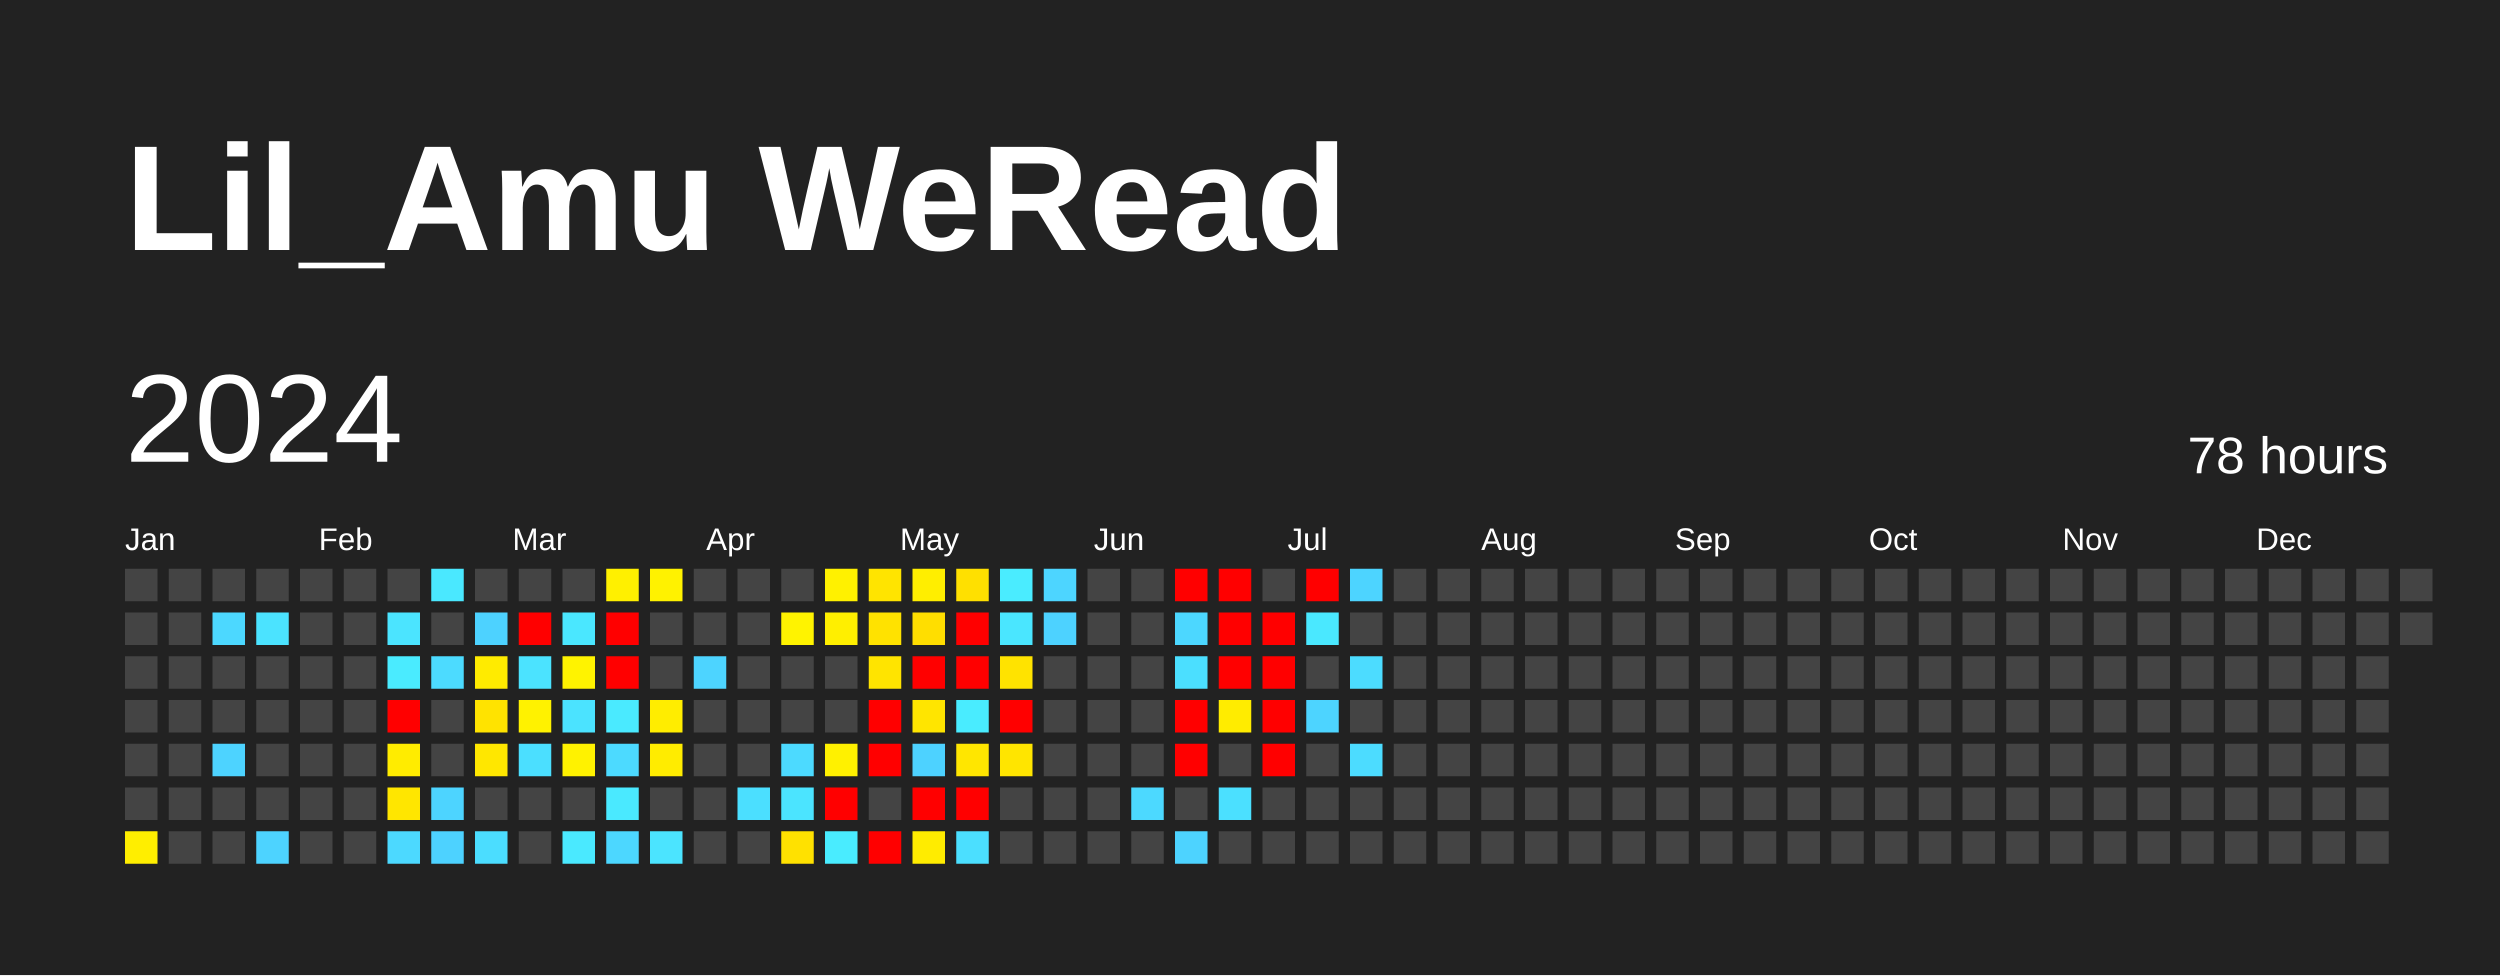
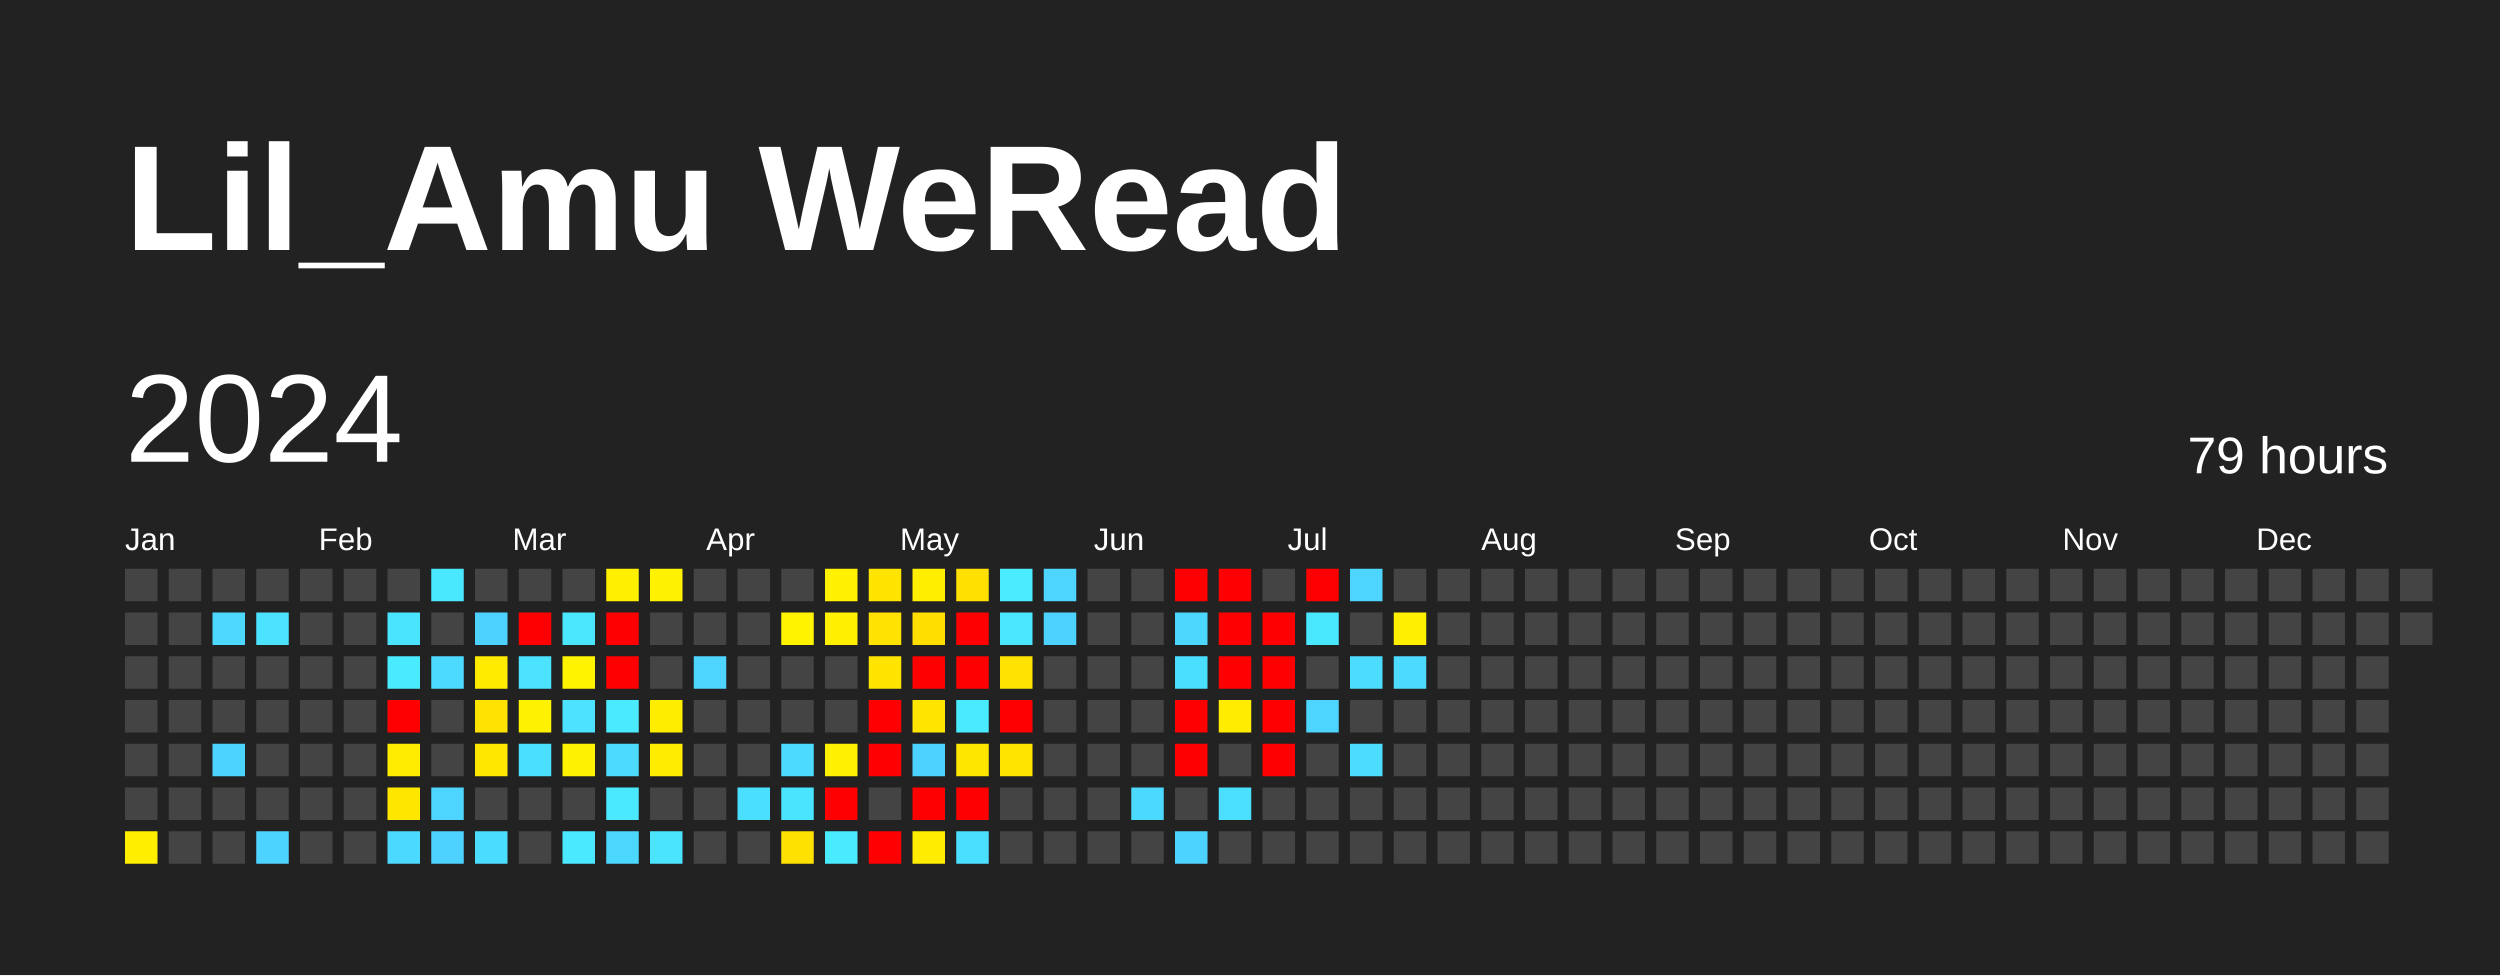
<svg xmlns="http://www.w3.org/2000/svg" baseProfile="full" height="78mm" version="1.1" viewBox="0,0,200,78" width="200mm">
  <defs />
  <rect fill="#222222" height="78" width="200" x="0" y="0" />
  <text fill="#FFFFFF" style="font-size:12px; font-family:Arial; font-weight:bold;" x="10" y="20">Lil_Amu WeRead</text>
  <text dominant-baseline="hanging" fill="#FFFFFF" style="font-size:10.0px; font-family:Arial;" x="10" y="30">2024</text>
-   <text dominant-baseline="hanging" fill="#FFFFFF" style="font-size:4.125px; font-family:Arial;" x="175" y="35">78 hours</text>
+   <text dominant-baseline="hanging" fill="#FFFFFF" style="font-size:4.125px; font-family:Arial;" x="175" y="35">79 hours</text>
  <text fill="#FFFFFF" style="font-size:2.5px; font-family:Arial" x="10.0" y="44">Jan</text>
  <text fill="#FFFFFF" style="font-size:2.5px; font-family:Arial" x="25.5" y="44">Feb</text>
  <text fill="#FFFFFF" style="font-size:2.5px; font-family:Arial" x="41.0" y="44">Mar</text>
  <text fill="#FFFFFF" style="font-size:2.5px; font-family:Arial" x="56.5" y="44">Apr</text>
  <text fill="#FFFFFF" style="font-size:2.5px; font-family:Arial" x="72.0" y="44">May</text>
  <text fill="#FFFFFF" style="font-size:2.5px; font-family:Arial" x="87.5" y="44">Jun</text>
  <text fill="#FFFFFF" style="font-size:2.5px; font-family:Arial" x="103.0" y="44">Jul</text>
  <text fill="#FFFFFF" style="font-size:2.5px; font-family:Arial" x="118.5" y="44">Aug</text>
  <text fill="#FFFFFF" style="font-size:2.5px; font-family:Arial" x="134.0" y="44">Sep</text>
  <text fill="#FFFFFF" style="font-size:2.5px; font-family:Arial" x="149.5" y="44">Oct</text>
  <text fill="#FFFFFF" style="font-size:2.5px; font-family:Arial" x="165.0" y="44">Nov</text>
  <text fill="#FFFFFF" style="font-size:2.5px; font-family:Arial" x="180.5" y="44">Dec</text>
  <rect fill="#444444" height="2.6" width="2.6" x="10.0" y="45.5" />
  <rect fill="#444444" height="2.6" width="2.6" x="10.0" y="49.0" />
  <rect fill="#444444" height="2.6" width="2.6" x="10.0" y="52.5" />
  <rect fill="#444444" height="2.6" width="2.6" x="10.0" y="56.0" />
  <rect fill="#444444" height="2.6" width="2.6" x="10.0" y="59.5" />
  <rect fill="#444444" height="2.6" width="2.6" x="10.0" y="63.0" />
  <rect fill="#ffee00" height="2.6" width="2.6" x="10.0" y="66.5" />
  <rect fill="#444444" height="2.6" width="2.6" x="13.5" y="45.5" />
  <rect fill="#444444" height="2.6" width="2.6" x="13.5" y="49.0" />
  <rect fill="#444444" height="2.6" width="2.6" x="13.5" y="52.5" />
  <rect fill="#444444" height="2.6" width="2.6" x="13.5" y="56.0" />
  <rect fill="#444444" height="2.6" width="2.6" x="13.5" y="59.5" />
  <rect fill="#444444" height="2.6" width="2.6" x="13.5" y="63.0" />
  <rect fill="#444444" height="2.6" width="2.6" x="13.5" y="66.5" />
  <rect fill="#444444" height="2.6" width="2.6" x="17.0" y="45.5" />
  <rect fill="#4cd8ff" height="2.6" width="2.6" x="17.0" y="49.0" />
  <rect fill="#444444" height="2.6" width="2.6" x="17.0" y="52.5" />
  <rect fill="#444444" height="2.6" width="2.6" x="17.0" y="56.0" />
  <rect fill="#4dd3ff" height="2.6" width="2.6" x="17.0" y="59.5" />
  <rect fill="#444444" height="2.6" width="2.6" x="17.0" y="63.0" />
  <rect fill="#444444" height="2.6" width="2.6" x="17.0" y="66.5" />
  <rect fill="#444444" height="2.6" width="2.6" x="20.5" y="45.5" />
  <rect fill="#4be3ff" height="2.6" width="2.6" x="20.5" y="49.0" />
  <rect fill="#444444" height="2.6" width="2.6" x="20.5" y="52.5" />
  <rect fill="#444444" height="2.6" width="2.6" x="20.5" y="56.0" />
  <rect fill="#444444" height="2.6" width="2.6" x="20.5" y="59.5" />
  <rect fill="#444444" height="2.6" width="2.6" x="20.5" y="63.0" />
  <rect fill="#4dd3ff" height="2.6" width="2.6" x="20.5" y="66.5" />
  <rect fill="#444444" height="2.6" width="2.6" x="24.0" y="45.5" />
  <rect fill="#444444" height="2.6" width="2.6" x="24.0" y="49.0" />
  <rect fill="#444444" height="2.6" width="2.6" x="24.0" y="52.5" />
  <rect fill="#444444" height="2.6" width="2.6" x="24.0" y="56.0" />
  <rect fill="#444444" height="2.6" width="2.6" x="24.0" y="59.5" />
  <rect fill="#444444" height="2.6" width="2.6" x="24.0" y="63.0" />
  <rect fill="#444444" height="2.6" width="2.6" x="24.0" y="66.5" />
  <rect fill="#444444" height="2.6" width="2.6" x="27.5" y="45.5" />
  <rect fill="#444444" height="2.6" width="2.6" x="27.5" y="49.0" />
  <rect fill="#444444" height="2.6" width="2.6" x="27.5" y="52.5" />
  <rect fill="#444444" height="2.6" width="2.6" x="27.5" y="56.0" />
  <rect fill="#444444" height="2.6" width="2.6" x="27.5" y="59.5" />
  <rect fill="#444444" height="2.6" width="2.6" x="27.5" y="63.0" />
  <rect fill="#444444" height="2.6" width="2.6" x="27.5" y="66.5" />
  <rect fill="#444444" height="2.6" width="2.6" x="31.0" y="45.5" />
  <rect fill="#4be4ff" height="2.6" width="2.6" x="31.0" y="49.0" />
  <rect fill="#4aebff" height="2.6" width="2.6" x="31.0" y="52.5" />
  <rect fill="red" height="2.6" width="2.6" x="31.0" y="56.0" />
  <rect fill="#ffec00" height="2.6" width="2.6" x="31.0" y="59.5" />
  <rect fill="#ffe600" height="2.6" width="2.6" x="31.0" y="63.0" />
  <rect fill="#4cd9ff" height="2.6" width="2.6" x="31.0" y="66.5" />
  <rect fill="#4ae8ff" height="2.6" width="2.6" x="34.5" y="45.5" />
  <rect fill="#444444" height="2.6" width="2.6" x="34.5" y="49.0" />
  <rect fill="#4cdbff" height="2.6" width="2.6" x="34.5" y="52.5" />
  <rect fill="#444444" height="2.6" width="2.6" x="34.5" y="56.0" />
  <rect fill="#444444" height="2.6" width="2.6" x="34.5" y="59.5" />
  <rect fill="#4dd4ff" height="2.6" width="2.6" x="34.5" y="63.0" />
  <rect fill="#4dd2ff" height="2.6" width="2.6" x="34.5" y="66.5" />
  <rect fill="#444444" height="2.6" width="2.6" x="38.0" y="45.5" />
  <rect fill="#4dd2ff" height="2.6" width="2.6" x="38.0" y="49.0" />
  <rect fill="#ffeb00" height="2.6" width="2.6" x="38.0" y="52.5" />
  <rect fill="#ffe300" height="2.6" width="2.6" x="38.0" y="56.0" />
  <rect fill="#ffe700" height="2.6" width="2.6" x="38.0" y="59.5" />
  <rect fill="#444444" height="2.6" width="2.6" x="38.0" y="63.0" />
  <rect fill="#4bddff" height="2.6" width="2.6" x="38.0" y="66.5" />
  <rect fill="#444444" height="2.6" width="2.6" x="41.5" y="45.5" />
  <rect fill="red" height="2.6" width="2.6" x="41.5" y="49.0" />
  <rect fill="#4be3ff" height="2.6" width="2.6" x="41.5" y="52.5" />
  <rect fill="#fff200" height="2.6" width="2.6" x="41.5" y="56.0" />
  <rect fill="#4bdfff" height="2.6" width="2.6" x="41.5" y="59.5" />
  <rect fill="#444444" height="2.6" width="2.6" x="41.5" y="63.0" />
  <rect fill="#444444" height="2.6" width="2.6" x="41.5" y="66.5" />
  <rect fill="#444444" height="2.6" width="2.6" x="45.0" y="45.5" />
  <rect fill="#4ae7ff" height="2.6" width="2.6" x="45.0" y="49.0" />
  <rect fill="#fff300" height="2.6" width="2.6" x="45.0" y="52.5" />
  <rect fill="#4be3ff" height="2.6" width="2.6" x="45.0" y="56.0" />
  <rect fill="#fff200" height="2.6" width="2.6" x="45.0" y="59.5" />
  <rect fill="#444444" height="2.6" width="2.6" x="45.0" y="63.0" />
  <rect fill="#4ae9ff" height="2.6" width="2.6" x="45.0" y="66.5" />
  <rect fill="#fff000" height="2.6" width="2.6" x="48.5" y="45.5" />
  <rect fill="red" height="2.6" width="2.6" x="48.5" y="49.0" />
  <rect fill="red" height="2.6" width="2.6" x="48.5" y="52.5" />
  <rect fill="#4aeaff" height="2.6" width="2.6" x="48.5" y="56.0" />
  <rect fill="#4cdaff" height="2.6" width="2.6" x="48.5" y="59.5" />
  <rect fill="#4ae9ff" height="2.6" width="2.6" x="48.5" y="63.0" />
  <rect fill="#4cd7ff" height="2.6" width="2.6" x="48.5" y="66.5" />
  <rect fill="#fff200" height="2.6" width="2.6" x="52.0" y="45.5" />
  <rect fill="#444444" height="2.6" width="2.6" x="52.0" y="49.0" />
  <rect fill="#444444" height="2.6" width="2.6" x="52.0" y="52.5" />
  <rect fill="#ffed00" height="2.6" width="2.6" x="52.0" y="56.0" />
  <rect fill="#ffec00" height="2.6" width="2.6" x="52.0" y="59.5" />
  <rect fill="#444444" height="2.6" width="2.6" x="52.0" y="63.0" />
  <rect fill="#4be4ff" height="2.6" width="2.6" x="52.0" y="66.5" />
  <rect fill="#444444" height="2.6" width="2.6" x="55.5" y="45.5" />
  <rect fill="#444444" height="2.6" width="2.6" x="55.5" y="49.0" />
  <rect fill="#4dd4ff" height="2.6" width="2.6" x="55.5" y="52.5" />
  <rect fill="#444444" height="2.6" width="2.6" x="55.5" y="56.0" />
  <rect fill="#444444" height="2.6" width="2.6" x="55.5" y="59.5" />
  <rect fill="#444444" height="2.6" width="2.6" x="55.5" y="63.0" />
  <rect fill="#444444" height="2.6" width="2.6" x="55.5" y="66.5" />
  <rect fill="#444444" height="2.6" width="2.6" x="59.0" y="45.5" />
  <rect fill="#444444" height="2.6" width="2.6" x="59.0" y="49.0" />
  <rect fill="#444444" height="2.6" width="2.6" x="59.0" y="52.5" />
  <rect fill="#444444" height="2.6" width="2.6" x="59.0" y="56.0" />
  <rect fill="#444444" height="2.6" width="2.6" x="59.0" y="59.5" />
  <rect fill="#4bdfff" height="2.6" width="2.6" x="59.0" y="63.0" />
  <rect fill="#444444" height="2.6" width="2.6" x="59.0" y="66.5" />
  <rect fill="#444444" height="2.6" width="2.6" x="62.5" y="45.5" />
  <rect fill="#fff300" height="2.6" width="2.6" x="62.5" y="49.0" />
  <rect fill="#444444" height="2.6" width="2.6" x="62.5" y="52.5" />
  <rect fill="#444444" height="2.6" width="2.6" x="62.5" y="56.0" />
  <rect fill="#4cdaff" height="2.6" width="2.6" x="62.5" y="59.5" />
  <rect fill="#4be4ff" height="2.6" width="2.6" x="62.5" y="63.0" />
  <rect fill="#ffe100" height="2.6" width="2.6" x="62.5" y="66.5" />
  <rect fill="#fff100" height="2.6" width="2.6" x="66.0" y="45.5" />
  <rect fill="#ffef00" height="2.6" width="2.6" x="66.0" y="49.0" />
  <rect fill="#444444" height="2.6" width="2.6" x="66.0" y="52.5" />
  <rect fill="#444444" height="2.6" width="2.6" x="66.0" y="56.0" />
  <rect fill="#fff100" height="2.6" width="2.6" x="66.0" y="59.5" />
  <rect fill="red" height="2.6" width="2.6" x="66.0" y="63.0" />
  <rect fill="#49ecff" height="2.6" width="2.6" x="66.0" y="66.5" />
  <rect fill="#ffe400" height="2.6" width="2.6" x="69.5" y="45.5" />
  <rect fill="#ffe200" height="2.6" width="2.6" x="69.5" y="49.0" />
  <rect fill="#ffe400" height="2.6" width="2.6" x="69.5" y="52.5" />
  <rect fill="red" height="2.6" width="2.6" x="69.5" y="56.0" />
  <rect fill="red" height="2.6" width="2.6" x="69.5" y="59.5" />
  <rect fill="#444444" height="2.6" width="2.6" x="69.5" y="63.0" />
  <rect fill="red" height="2.6" width="2.6" x="69.5" y="66.5" />
  <rect fill="#ffee00" height="2.6" width="2.6" x="73.0" y="45.5" />
  <rect fill="#ffde00" height="2.6" width="2.6" x="73.0" y="49.0" />
  <rect fill="red" height="2.6" width="2.6" x="73.0" y="52.5" />
  <rect fill="#ffe500" height="2.6" width="2.6" x="73.0" y="56.0" />
  <rect fill="#4dd2ff" height="2.6" width="2.6" x="73.0" y="59.5" />
  <rect fill="red" height="2.6" width="2.6" x="73.0" y="63.0" />
  <rect fill="#ffec00" height="2.6" width="2.6" x="73.0" y="66.5" />
  <rect fill="#ffe000" height="2.6" width="2.6" x="76.5" y="45.5" />
  <rect fill="red" height="2.6" width="2.6" x="76.5" y="49.0" />
  <rect fill="red" height="2.6" width="2.6" x="76.5" y="52.5" />
  <rect fill="#49ecff" height="2.6" width="2.6" x="76.5" y="56.0" />
  <rect fill="#ffe600" height="2.6" width="2.6" x="76.5" y="59.5" />
  <rect fill="red" height="2.6" width="2.6" x="76.5" y="63.0" />
  <rect fill="#4bdfff" height="2.6" width="2.6" x="76.5" y="66.5" />
  <rect fill="#4aecff" height="2.6" width="2.6" x="80.0" y="45.5" />
  <rect fill="#4ae6ff" height="2.6" width="2.6" x="80.0" y="49.0" />
  <rect fill="#ffe300" height="2.6" width="2.6" x="80.0" y="52.5" />
  <rect fill="red" height="2.6" width="2.6" x="80.0" y="56.0" />
  <rect fill="#ffe500" height="2.6" width="2.6" x="80.0" y="59.5" />
  <rect fill="#444444" height="2.6" width="2.6" x="80.0" y="63.0" />
  <rect fill="#444444" height="2.6" width="2.6" x="80.0" y="66.5" />
  <rect fill="#4dd5ff" height="2.6" width="2.6" x="83.5" y="45.5" />
  <rect fill="#4dd2ff" height="2.6" width="2.6" x="83.5" y="49.0" />
  <rect fill="#444444" height="2.6" width="2.6" x="83.5" y="52.5" />
  <rect fill="#444444" height="2.6" width="2.6" x="83.5" y="56.0" />
  <rect fill="#444444" height="2.6" width="2.6" x="83.5" y="59.5" />
  <rect fill="#444444" height="2.6" width="2.6" x="83.5" y="63.0" />
  <rect fill="#444444" height="2.6" width="2.6" x="83.5" y="66.5" />
  <rect fill="#444444" height="2.6" width="2.6" x="87.0" y="45.5" />
  <rect fill="#444444" height="2.6" width="2.6" x="87.0" y="49.0" />
  <rect fill="#444444" height="2.6" width="2.6" x="87.0" y="52.5" />
  <rect fill="#444444" height="2.6" width="2.6" x="87.0" y="56.0" />
  <rect fill="#444444" height="2.6" width="2.6" x="87.0" y="59.5" />
  <rect fill="#444444" height="2.6" width="2.6" x="87.0" y="63.0" />
  <rect fill="#444444" height="2.6" width="2.6" x="87.0" y="66.5" />
  <rect fill="#444444" height="2.6" width="2.6" x="90.5" y="45.5" />
  <rect fill="#444444" height="2.6" width="2.6" x="90.5" y="49.0" />
  <rect fill="#444444" height="2.6" width="2.6" x="90.5" y="52.5" />
  <rect fill="#444444" height="2.6" width="2.6" x="90.5" y="56.0" />
  <rect fill="#444444" height="2.6" width="2.6" x="90.5" y="59.5" />
  <rect fill="#4cd9ff" height="2.6" width="2.6" x="90.5" y="63.0" />
  <rect fill="#444444" height="2.6" width="2.6" x="90.5" y="66.5" />
  <rect fill="red" height="2.6" width="2.6" x="94.0" y="45.5" />
  <rect fill="#4cd7ff" height="2.6" width="2.6" x="94.0" y="49.0" />
  <rect fill="#4bdfff" height="2.6" width="2.6" x="94.0" y="52.5" />
  <rect fill="red" height="2.6" width="2.6" x="94.0" y="56.0" />
  <rect fill="red" height="2.6" width="2.6" x="94.0" y="59.5" />
  <rect fill="#444444" height="2.6" width="2.6" x="94.0" y="63.0" />
  <rect fill="#4dd3ff" height="2.6" width="2.6" x="94.0" y="66.5" />
  <rect fill="red" height="2.6" width="2.6" x="97.5" y="45.5" />
  <rect fill="red" height="2.6" width="2.6" x="97.5" y="49.0" />
  <rect fill="red" height="2.6" width="2.6" x="97.5" y="52.5" />
  <rect fill="#ffec00" height="2.6" width="2.6" x="97.5" y="56.0" />
  <rect fill="#444444" height="2.6" width="2.6" x="97.5" y="59.5" />
  <rect fill="#4be0ff" height="2.6" width="2.6" x="97.5" y="63.0" />
  <rect fill="#444444" height="2.6" width="2.6" x="97.5" y="66.5" />
  <rect fill="#444444" height="2.6" width="2.6" x="101.0" y="45.5" />
  <rect fill="red" height="2.6" width="2.6" x="101.0" y="49.0" />
  <rect fill="red" height="2.6" width="2.6" x="101.0" y="52.5" />
  <rect fill="red" height="2.6" width="2.6" x="101.0" y="56.0" />
  <rect fill="red" height="2.6" width="2.6" x="101.0" y="59.5" />
  <rect fill="#444444" height="2.6" width="2.6" x="101.0" y="63.0" />
  <rect fill="#444444" height="2.6" width="2.6" x="101.0" y="66.5" />
  <rect fill="red" height="2.6" width="2.6" x="104.5" y="45.5" />
  <rect fill="#4ae8ff" height="2.6" width="2.6" x="104.5" y="49.0" />
  <rect fill="#444444" height="2.6" width="2.6" x="104.5" y="52.5" />
  <rect fill="#4dd4ff" height="2.6" width="2.6" x="104.5" y="56.0" />
  <rect fill="#444444" height="2.6" width="2.6" x="104.5" y="59.5" />
  <rect fill="#444444" height="2.6" width="2.6" x="104.5" y="63.0" />
  <rect fill="#444444" height="2.6" width="2.6" x="104.5" y="66.5" />
  <rect fill="#4dd4ff" height="2.6" width="2.6" x="108.0" y="45.5" />
  <rect fill="#444444" height="2.6" width="2.6" x="108.0" y="49.0" />
  <rect fill="#4cdcff" height="2.6" width="2.6" x="108.0" y="52.5" />
  <rect fill="#444444" height="2.6" width="2.6" x="108.0" y="56.0" />
  <rect fill="#4cdcff" height="2.6" width="2.6" x="108.0" y="59.5" />
  <rect fill="#444444" height="2.6" width="2.6" x="108.0" y="63.0" />
  <rect fill="#444444" height="2.6" width="2.6" x="108.0" y="66.5" />
  <rect fill="#444444" height="2.6" width="2.6" x="111.5" y="45.5" />
-   <rect fill="#444444" height="2.6" width="2.6" x="111.5" y="49.0" />
-   <rect fill="#444444" height="2.6" width="2.6" x="111.5" y="52.5" />
+   <rect fill="#fff000" height="2.6" width="2.6" x="111.5" y="49.0" />
+   <rect fill="#4cdbff" height="2.6" width="2.6" x="111.5" y="52.5" />
  <rect fill="#444444" height="2.6" width="2.6" x="111.5" y="56.0" />
  <rect fill="#444444" height="2.6" width="2.6" x="111.5" y="59.5" />
  <rect fill="#444444" height="2.6" width="2.6" x="111.5" y="63.0" />
  <rect fill="#444444" height="2.6" width="2.6" x="111.5" y="66.5" />
  <rect fill="#444444" height="2.6" width="2.6" x="115.0" y="45.5" />
  <rect fill="#444444" height="2.6" width="2.6" x="115.0" y="49.0" />
  <rect fill="#444444" height="2.6" width="2.6" x="115.0" y="52.5" />
  <rect fill="#444444" height="2.6" width="2.6" x="115.0" y="56.0" />
  <rect fill="#444444" height="2.6" width="2.6" x="115.0" y="59.5" />
  <rect fill="#444444" height="2.6" width="2.6" x="115.0" y="63.0" />
  <rect fill="#444444" height="2.6" width="2.6" x="115.0" y="66.5" />
  <rect fill="#444444" height="2.6" width="2.6" x="118.5" y="45.5" />
  <rect fill="#444444" height="2.6" width="2.6" x="118.5" y="49.0" />
  <rect fill="#444444" height="2.6" width="2.6" x="118.5" y="52.5" />
  <rect fill="#444444" height="2.6" width="2.6" x="118.5" y="56.0" />
  <rect fill="#444444" height="2.6" width="2.6" x="118.5" y="59.5" />
  <rect fill="#444444" height="2.6" width="2.6" x="118.5" y="63.0" />
  <rect fill="#444444" height="2.6" width="2.6" x="118.5" y="66.5" />
  <rect fill="#444444" height="2.6" width="2.6" x="122.0" y="45.5" />
  <rect fill="#444444" height="2.6" width="2.6" x="122.0" y="49.0" />
  <rect fill="#444444" height="2.6" width="2.6" x="122.0" y="52.5" />
  <rect fill="#444444" height="2.6" width="2.6" x="122.0" y="56.0" />
  <rect fill="#444444" height="2.6" width="2.6" x="122.0" y="59.5" />
  <rect fill="#444444" height="2.6" width="2.6" x="122.0" y="63.0" />
  <rect fill="#444444" height="2.6" width="2.6" x="122.0" y="66.5" />
  <rect fill="#444444" height="2.6" width="2.6" x="125.5" y="45.5" />
  <rect fill="#444444" height="2.6" width="2.6" x="125.5" y="49.0" />
  <rect fill="#444444" height="2.6" width="2.6" x="125.5" y="52.5" />
  <rect fill="#444444" height="2.6" width="2.6" x="125.5" y="56.0" />
  <rect fill="#444444" height="2.6" width="2.6" x="125.5" y="59.5" />
  <rect fill="#444444" height="2.6" width="2.6" x="125.5" y="63.0" />
  <rect fill="#444444" height="2.6" width="2.6" x="125.5" y="66.5" />
  <rect fill="#444444" height="2.6" width="2.6" x="129.0" y="45.5" />
  <rect fill="#444444" height="2.6" width="2.6" x="129.0" y="49.0" />
  <rect fill="#444444" height="2.6" width="2.6" x="129.0" y="52.5" />
  <rect fill="#444444" height="2.6" width="2.6" x="129.0" y="56.0" />
  <rect fill="#444444" height="2.6" width="2.6" x="129.0" y="59.5" />
  <rect fill="#444444" height="2.6" width="2.6" x="129.0" y="63.0" />
  <rect fill="#444444" height="2.6" width="2.6" x="129.0" y="66.5" />
  <rect fill="#444444" height="2.6" width="2.6" x="132.5" y="45.5" />
  <rect fill="#444444" height="2.6" width="2.6" x="132.5" y="49.0" />
  <rect fill="#444444" height="2.6" width="2.6" x="132.5" y="52.5" />
  <rect fill="#444444" height="2.6" width="2.6" x="132.5" y="56.0" />
  <rect fill="#444444" height="2.6" width="2.6" x="132.5" y="59.5" />
  <rect fill="#444444" height="2.6" width="2.6" x="132.5" y="63.0" />
  <rect fill="#444444" height="2.6" width="2.6" x="132.5" y="66.5" />
  <rect fill="#444444" height="2.6" width="2.6" x="136.0" y="45.5" />
  <rect fill="#444444" height="2.6" width="2.6" x="136.0" y="49.0" />
  <rect fill="#444444" height="2.6" width="2.6" x="136.0" y="52.5" />
  <rect fill="#444444" height="2.6" width="2.6" x="136.0" y="56.0" />
  <rect fill="#444444" height="2.6" width="2.6" x="136.0" y="59.5" />
  <rect fill="#444444" height="2.6" width="2.6" x="136.0" y="63.0" />
  <rect fill="#444444" height="2.6" width="2.6" x="136.0" y="66.5" />
  <rect fill="#444444" height="2.6" width="2.6" x="139.5" y="45.5" />
  <rect fill="#444444" height="2.6" width="2.6" x="139.5" y="49.0" />
  <rect fill="#444444" height="2.6" width="2.6" x="139.5" y="52.5" />
  <rect fill="#444444" height="2.6" width="2.6" x="139.5" y="56.0" />
  <rect fill="#444444" height="2.6" width="2.6" x="139.5" y="59.5" />
  <rect fill="#444444" height="2.6" width="2.6" x="139.5" y="63.0" />
  <rect fill="#444444" height="2.6" width="2.6" x="139.5" y="66.5" />
  <rect fill="#444444" height="2.6" width="2.6" x="143.0" y="45.5" />
  <rect fill="#444444" height="2.6" width="2.6" x="143.0" y="49.0" />
  <rect fill="#444444" height="2.6" width="2.6" x="143.0" y="52.5" />
  <rect fill="#444444" height="2.6" width="2.6" x="143.0" y="56.0" />
  <rect fill="#444444" height="2.6" width="2.6" x="143.0" y="59.5" />
  <rect fill="#444444" height="2.6" width="2.6" x="143.0" y="63.0" />
  <rect fill="#444444" height="2.6" width="2.6" x="143.0" y="66.5" />
  <rect fill="#444444" height="2.6" width="2.6" x="146.5" y="45.5" />
  <rect fill="#444444" height="2.6" width="2.6" x="146.5" y="49.0" />
  <rect fill="#444444" height="2.6" width="2.6" x="146.5" y="52.5" />
  <rect fill="#444444" height="2.6" width="2.6" x="146.5" y="56.0" />
  <rect fill="#444444" height="2.6" width="2.6" x="146.5" y="59.5" />
  <rect fill="#444444" height="2.6" width="2.6" x="146.5" y="63.0" />
  <rect fill="#444444" height="2.6" width="2.6" x="146.5" y="66.5" />
  <rect fill="#444444" height="2.6" width="2.6" x="150.0" y="45.5" />
  <rect fill="#444444" height="2.6" width="2.6" x="150.0" y="49.0" />
  <rect fill="#444444" height="2.6" width="2.6" x="150.0" y="52.5" />
  <rect fill="#444444" height="2.6" width="2.6" x="150.0" y="56.0" />
  <rect fill="#444444" height="2.6" width="2.6" x="150.0" y="59.5" />
  <rect fill="#444444" height="2.6" width="2.6" x="150.0" y="63.0" />
  <rect fill="#444444" height="2.6" width="2.6" x="150.0" y="66.5" />
  <rect fill="#444444" height="2.6" width="2.6" x="153.5" y="45.5" />
  <rect fill="#444444" height="2.6" width="2.6" x="153.5" y="49.0" />
  <rect fill="#444444" height="2.6" width="2.6" x="153.5" y="52.5" />
  <rect fill="#444444" height="2.6" width="2.6" x="153.5" y="56.0" />
  <rect fill="#444444" height="2.6" width="2.6" x="153.5" y="59.5" />
  <rect fill="#444444" height="2.6" width="2.6" x="153.5" y="63.0" />
  <rect fill="#444444" height="2.6" width="2.6" x="153.5" y="66.5" />
  <rect fill="#444444" height="2.6" width="2.6" x="157.0" y="45.5" />
  <rect fill="#444444" height="2.6" width="2.6" x="157.0" y="49.0" />
  <rect fill="#444444" height="2.6" width="2.6" x="157.0" y="52.5" />
  <rect fill="#444444" height="2.6" width="2.6" x="157.0" y="56.0" />
  <rect fill="#444444" height="2.6" width="2.6" x="157.0" y="59.5" />
  <rect fill="#444444" height="2.6" width="2.6" x="157.0" y="63.0" />
  <rect fill="#444444" height="2.6" width="2.6" x="157.0" y="66.5" />
  <rect fill="#444444" height="2.6" width="2.6" x="160.5" y="45.5" />
  <rect fill="#444444" height="2.6" width="2.6" x="160.5" y="49.0" />
  <rect fill="#444444" height="2.6" width="2.6" x="160.5" y="52.5" />
  <rect fill="#444444" height="2.6" width="2.6" x="160.5" y="56.0" />
  <rect fill="#444444" height="2.6" width="2.6" x="160.5" y="59.5" />
  <rect fill="#444444" height="2.6" width="2.6" x="160.5" y="63.0" />
  <rect fill="#444444" height="2.6" width="2.6" x="160.5" y="66.5" />
  <rect fill="#444444" height="2.6" width="2.6" x="164.0" y="45.5" />
  <rect fill="#444444" height="2.6" width="2.6" x="164.0" y="49.0" />
  <rect fill="#444444" height="2.6" width="2.6" x="164.0" y="52.5" />
  <rect fill="#444444" height="2.6" width="2.6" x="164.0" y="56.0" />
  <rect fill="#444444" height="2.6" width="2.6" x="164.0" y="59.5" />
  <rect fill="#444444" height="2.6" width="2.6" x="164.0" y="63.0" />
  <rect fill="#444444" height="2.6" width="2.6" x="164.0" y="66.5" />
  <rect fill="#444444" height="2.6" width="2.6" x="167.5" y="45.5" />
  <rect fill="#444444" height="2.6" width="2.6" x="167.5" y="49.0" />
  <rect fill="#444444" height="2.6" width="2.6" x="167.5" y="52.5" />
  <rect fill="#444444" height="2.6" width="2.6" x="167.5" y="56.0" />
  <rect fill="#444444" height="2.6" width="2.6" x="167.5" y="59.5" />
  <rect fill="#444444" height="2.6" width="2.6" x="167.5" y="63.0" />
  <rect fill="#444444" height="2.6" width="2.6" x="167.5" y="66.5" />
  <rect fill="#444444" height="2.6" width="2.6" x="171.0" y="45.5" />
  <rect fill="#444444" height="2.6" width="2.6" x="171.0" y="49.0" />
  <rect fill="#444444" height="2.6" width="2.6" x="171.0" y="52.5" />
  <rect fill="#444444" height="2.6" width="2.6" x="171.0" y="56.0" />
  <rect fill="#444444" height="2.6" width="2.6" x="171.0" y="59.5" />
  <rect fill="#444444" height="2.6" width="2.6" x="171.0" y="63.0" />
  <rect fill="#444444" height="2.6" width="2.6" x="171.0" y="66.5" />
  <rect fill="#444444" height="2.6" width="2.6" x="174.5" y="45.5" />
  <rect fill="#444444" height="2.6" width="2.6" x="174.5" y="49.0" />
  <rect fill="#444444" height="2.6" width="2.6" x="174.5" y="52.5" />
  <rect fill="#444444" height="2.6" width="2.6" x="174.5" y="56.0" />
  <rect fill="#444444" height="2.6" width="2.6" x="174.5" y="59.5" />
  <rect fill="#444444" height="2.6" width="2.6" x="174.5" y="63.0" />
  <rect fill="#444444" height="2.6" width="2.6" x="174.5" y="66.5" />
  <rect fill="#444444" height="2.6" width="2.6" x="178.0" y="45.5" />
  <rect fill="#444444" height="2.6" width="2.6" x="178.0" y="49.0" />
  <rect fill="#444444" height="2.6" width="2.6" x="178.0" y="52.5" />
  <rect fill="#444444" height="2.6" width="2.6" x="178.0" y="56.0" />
  <rect fill="#444444" height="2.6" width="2.6" x="178.0" y="59.5" />
  <rect fill="#444444" height="2.6" width="2.6" x="178.0" y="63.0" />
  <rect fill="#444444" height="2.6" width="2.6" x="178.0" y="66.5" />
  <rect fill="#444444" height="2.6" width="2.6" x="181.5" y="45.5" />
  <rect fill="#444444" height="2.6" width="2.6" x="181.5" y="49.0" />
  <rect fill="#444444" height="2.6" width="2.6" x="181.5" y="52.5" />
  <rect fill="#444444" height="2.6" width="2.6" x="181.5" y="56.0" />
  <rect fill="#444444" height="2.6" width="2.6" x="181.5" y="59.5" />
  <rect fill="#444444" height="2.6" width="2.6" x="181.5" y="63.0" />
  <rect fill="#444444" height="2.6" width="2.6" x="181.5" y="66.5" />
  <rect fill="#444444" height="2.6" width="2.6" x="185.0" y="45.5" />
  <rect fill="#444444" height="2.6" width="2.6" x="185.0" y="49.0" />
  <rect fill="#444444" height="2.6" width="2.6" x="185.0" y="52.5" />
  <rect fill="#444444" height="2.6" width="2.6" x="185.0" y="56.0" />
  <rect fill="#444444" height="2.6" width="2.6" x="185.0" y="59.5" />
  <rect fill="#444444" height="2.6" width="2.6" x="185.0" y="63.0" />
  <rect fill="#444444" height="2.6" width="2.6" x="185.0" y="66.5" />
  <rect fill="#444444" height="2.6" width="2.6" x="188.5" y="45.5" />
  <rect fill="#444444" height="2.6" width="2.6" x="188.5" y="49.0" />
  <rect fill="#444444" height="2.6" width="2.6" x="188.5" y="52.5" />
  <rect fill="#444444" height="2.6" width="2.6" x="188.5" y="56.0" />
  <rect fill="#444444" height="2.6" width="2.6" x="188.5" y="59.5" />
  <rect fill="#444444" height="2.6" width="2.6" x="188.5" y="63.0" />
  <rect fill="#444444" height="2.6" width="2.6" x="188.5" y="66.5" />
  <rect fill="#444444" height="2.6" width="2.6" x="192.0" y="45.5" />
  <rect fill="#444444" height="2.6" width="2.6" x="192.0" y="49.0" />
</svg>
